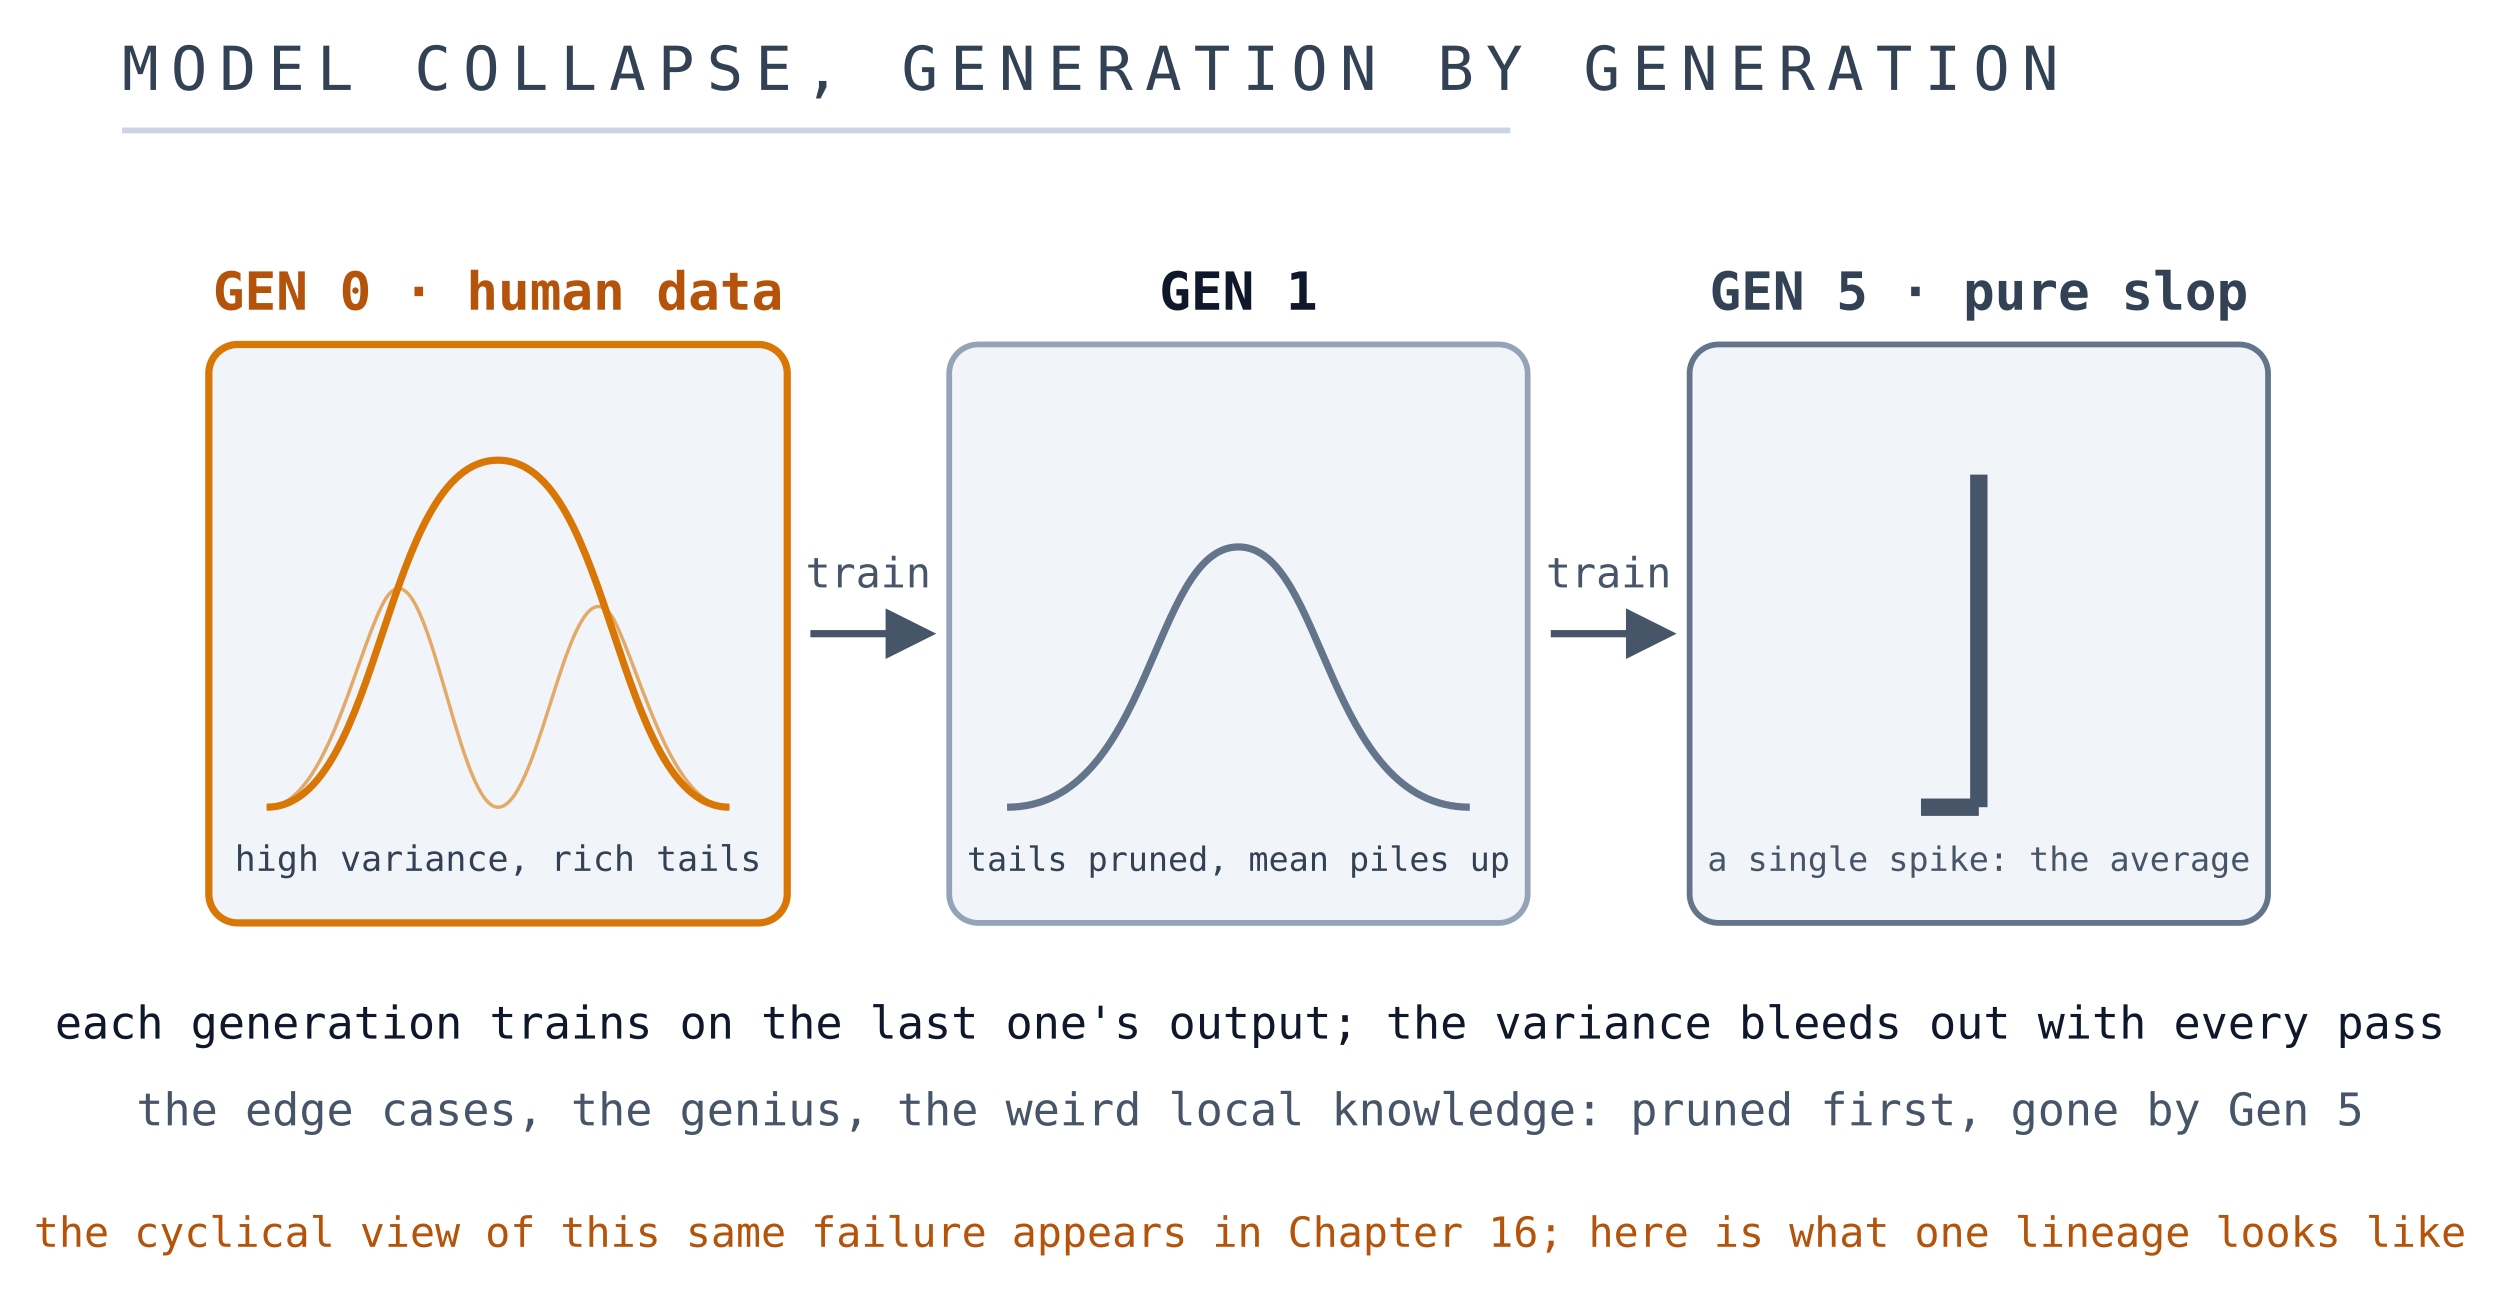
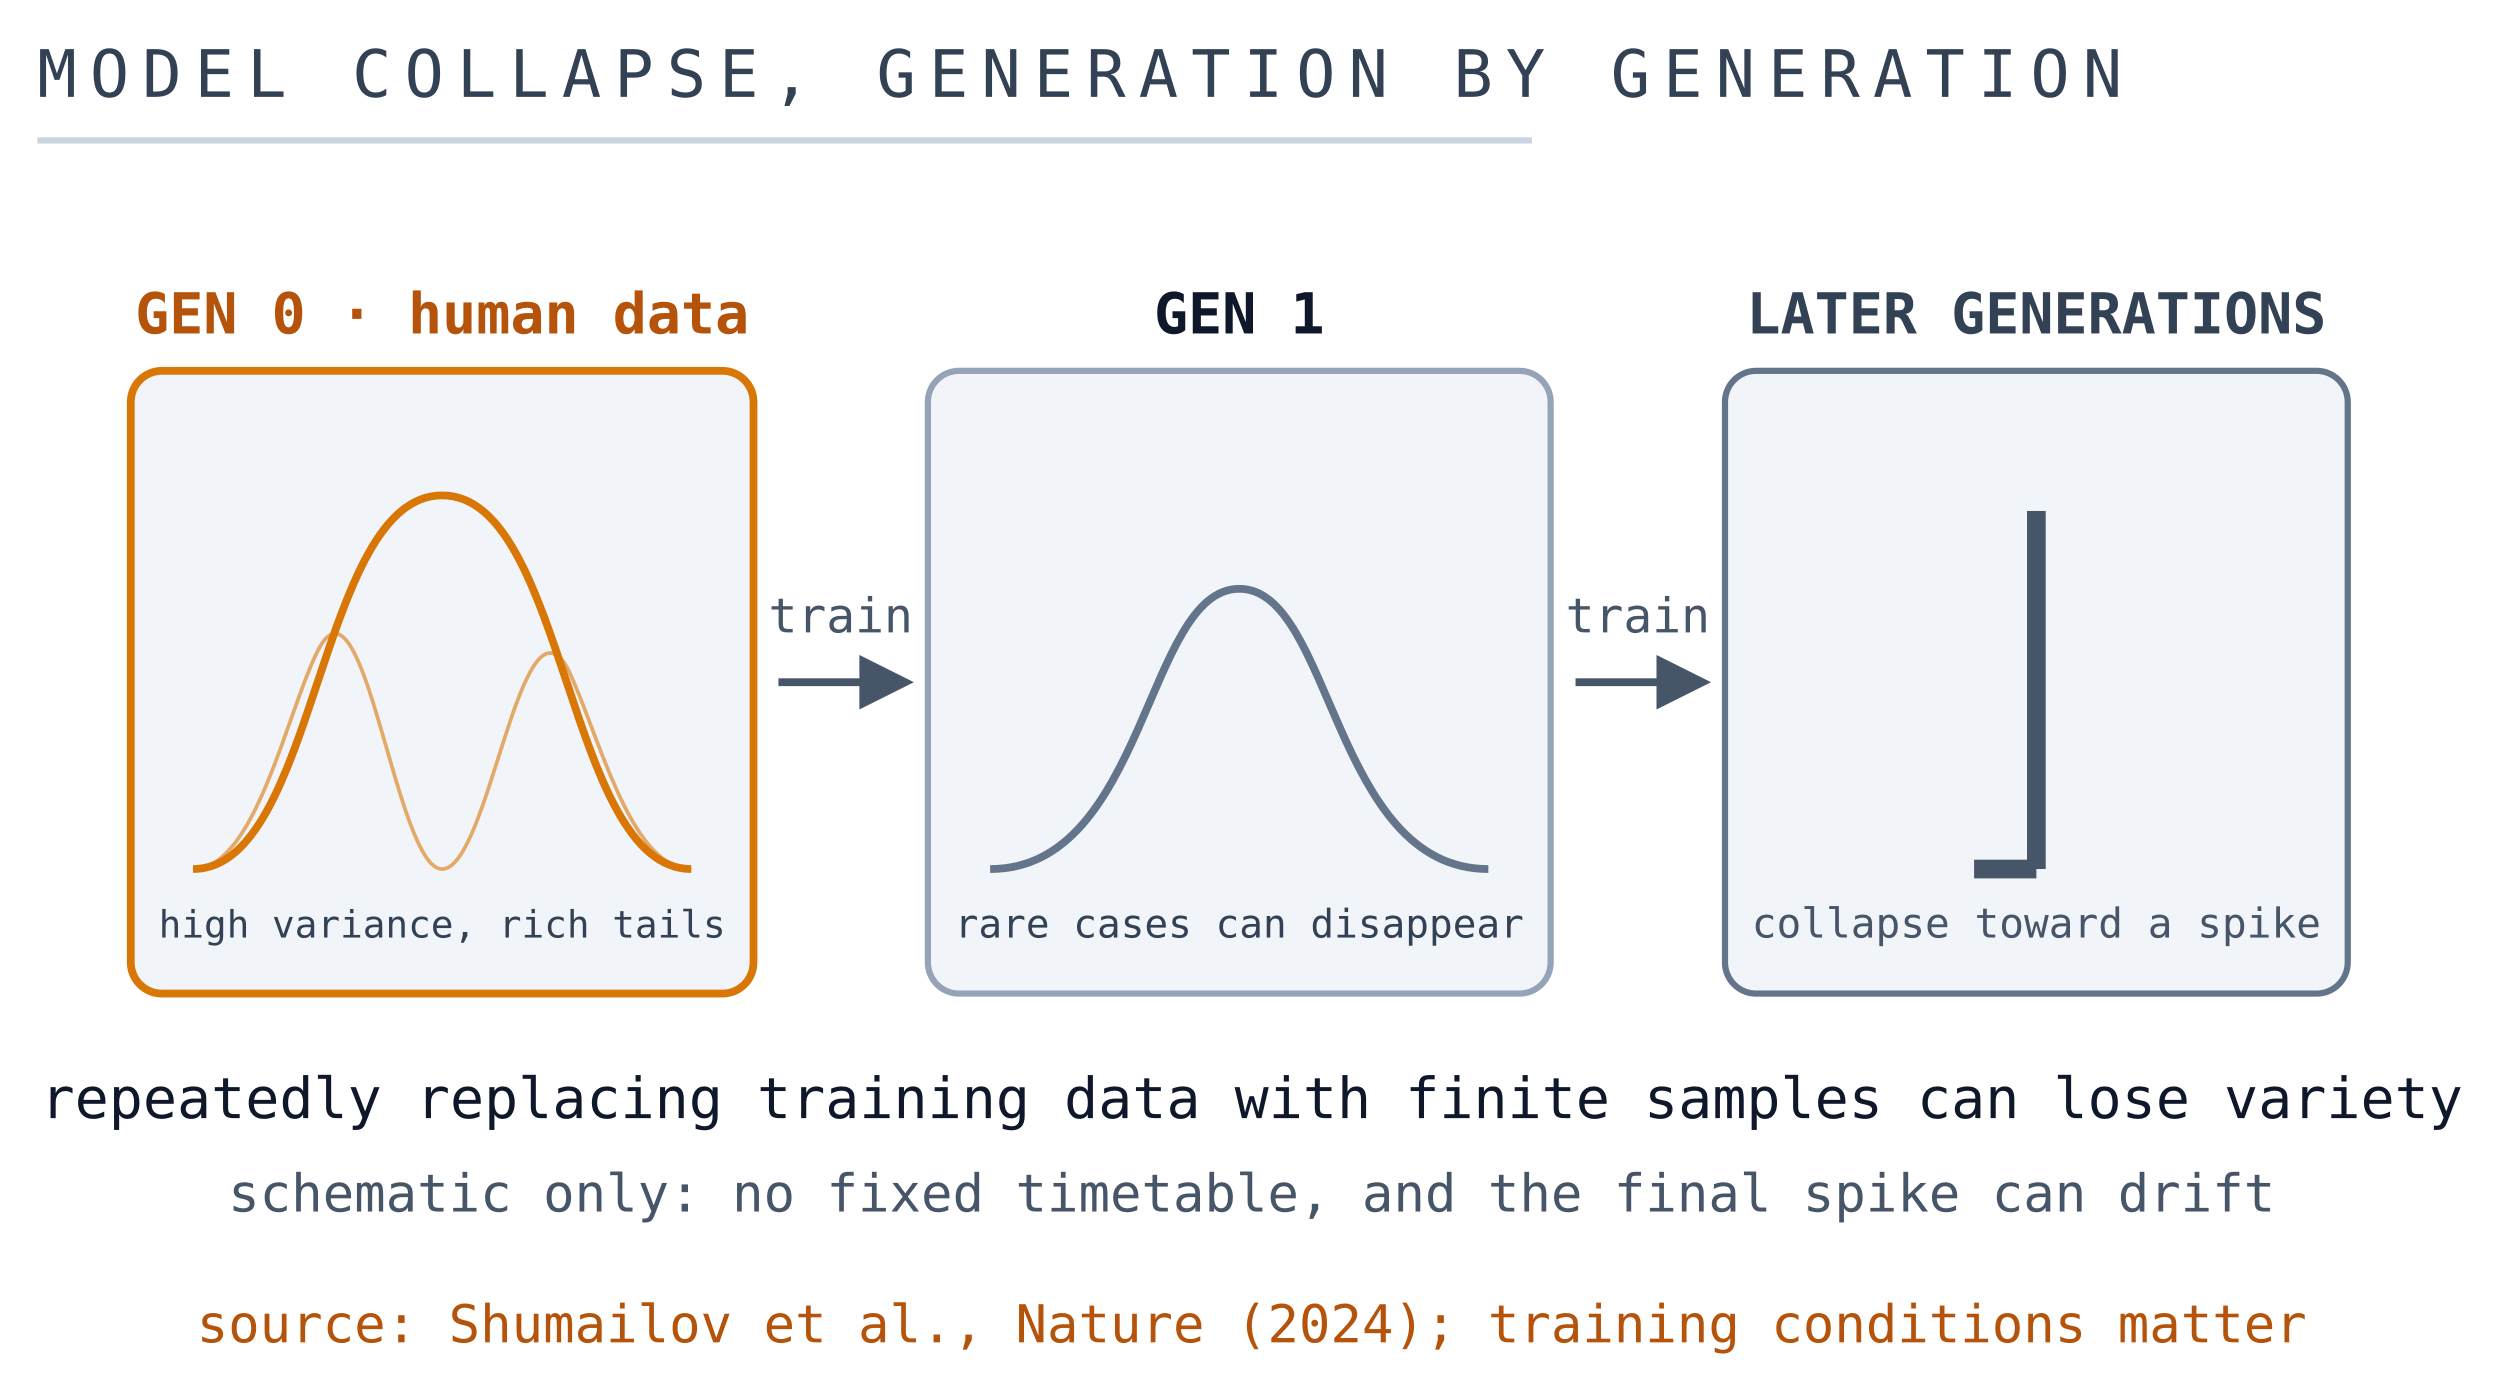
- <svg xmlns="http://www.w3.org/2000/svg" viewBox="-2.2 20.9 864.4 446.9" font-family="'JetBrains Mono','SFMono-Regular',Menlo,Consolas,monospace">
+ <svg xmlns="http://www.w3.org/2000/svg" viewBox="28 20.9 802.9 446.9" font-family="'JetBrains Mono','SFMono-Regular',Menlo,Consolas,monospace">
  <defs>
    <marker id="ag" viewBox="0 0 10 10" refX="8" refY="5" markerWidth="7" markerHeight="7" orient="auto-start-reverse">
      <path d="M0,0L10,5L0,10z" fill="#475569" />
    </marker>
  </defs>
  <text x="40" y="52" font-size="21" letter-spacing="4.2" fill="#334155">MODEL COLLAPSE, GENERATION BY GENERATION</text>
  <line x1="40" y1="66" x2="520" y2="66" stroke="#cbd5e1" stroke-width="2" />
  <g>
    <rect x="70" y="140" width="200" height="200" rx="10" fill="#f1f5f9" stroke="#d97706" stroke-width="2.5" />
    <path d="M 90 300 C 130 300 130 180 170 180 C 210 180 210 300 250 300" fill="none" stroke="#d97706" stroke-width="2.5" />
    <path d="M 90 300 C 110 300 120 250 130 230 C 145 200 155 300 170 300 C 185 300 195 210 210 235 C 220 255 230 300 250 300" fill="none" stroke="#d97706" stroke-width="1.2" opacity="0.6" />
    <text x="170" y="128" font-size="18.2" font-weight="600" fill="#b45309" text-anchor="middle">GEN 0 · human data</text>
    <text x="170" y="322" font-size="12.1" fill="#334155" text-anchor="middle">high variance, rich tails</text>
  </g>
  <line x1="278" y1="240" x2="318" y2="240" stroke="#475569" stroke-width="2.5" marker-end="url(#ag)" />
-   <text x="298" y="224" font-size="14.4" fill="#475569" text-anchor="middle">train</text>
+   <text x="298" y="224" font-size="15.4" fill="#475569" text-anchor="middle">train</text>
  <g>
    <rect x="326" y="140" width="200" height="200" rx="10" fill="#f1f5f9" stroke="#94a3b8" stroke-width="2" />
    <path d="M 346 300 C 396 300 396 210 426 210 C 456 210 456 300 506 300" fill="none" stroke="#64748b" stroke-width="2.5" />
    <text x="426" y="128" font-size="18.2" font-weight="600" fill="#0f172a" text-anchor="middle">GEN 1</text>
-     <text x="426" y="322" font-size="11.55" fill="#334155" text-anchor="middle">tails pruned, mean piles up</text>
+     <text x="426" y="322" font-size="12.65" fill="#334155" text-anchor="middle">rare cases can disappear</text>
  </g>
  <line x1="534" y1="240" x2="574" y2="240" stroke="#475569" stroke-width="2.5" marker-end="url(#ag)" />
-   <text x="554" y="224" font-size="14.4" fill="#475569" text-anchor="middle">train</text>
+   <text x="554" y="224" font-size="15.4" fill="#475569" text-anchor="middle">train</text>
  <g>
    <rect x="582" y="140" width="200" height="200" rx="10" fill="#f1f5f9" stroke="#64748b" stroke-width="2" />
    <line x1="682" y1="300" x2="682" y2="185" stroke="#475569" stroke-width="6" />
    <path d="M 662 300 L 682 300" stroke="#475569" stroke-width="6" />
-     <text x="682" y="128" font-size="18.2" font-weight="600" fill="#334155" text-anchor="middle">GEN 5 · pure slop</text>
-     <text x="682" y="322" font-size="11.55" fill="#475569" text-anchor="middle">a single spike: the average</text>
+     <text x="682" y="128" font-size="18.2" font-weight="600" fill="#334155" text-anchor="middle">LATER GENERATIONS</text>
+     <text x="682" y="322" font-size="13.2" fill="#475569" text-anchor="middle">collapse toward a spike</text>
  </g>
-   <text x="430" y="380" font-size="15.6" fill="#0f172a" text-anchor="middle">each generation trains on the last one's output; the variance bleeds out with every pass</text>
-   <text x="430" y="410" font-size="15.6" fill="#475569" text-anchor="middle">the edge cases, the genius, the weird local knowledge: pruned first, gone by Gen 5</text>
-   <text x="430" y="452" font-size="14.4" fill="#b45309" text-anchor="middle">the cyclical view of this same failure appears in Chapter 16; here is what one lineage looks like</text>
+   <text x="430" y="380" font-size="18.2" fill="#0f172a" text-anchor="middle">repeatedly replacing training data with finite samples can lose variety</text>
+   <text x="430" y="410" font-size="16.8" fill="#475569" text-anchor="middle">schematic only: no fixed timetable, and the final spike can drift</text>
+   <text x="430" y="452" font-size="16.8" fill="#b45309" text-anchor="middle">source: Shumailov et al., Nature (2024); training conditions matter</text>
</svg>
